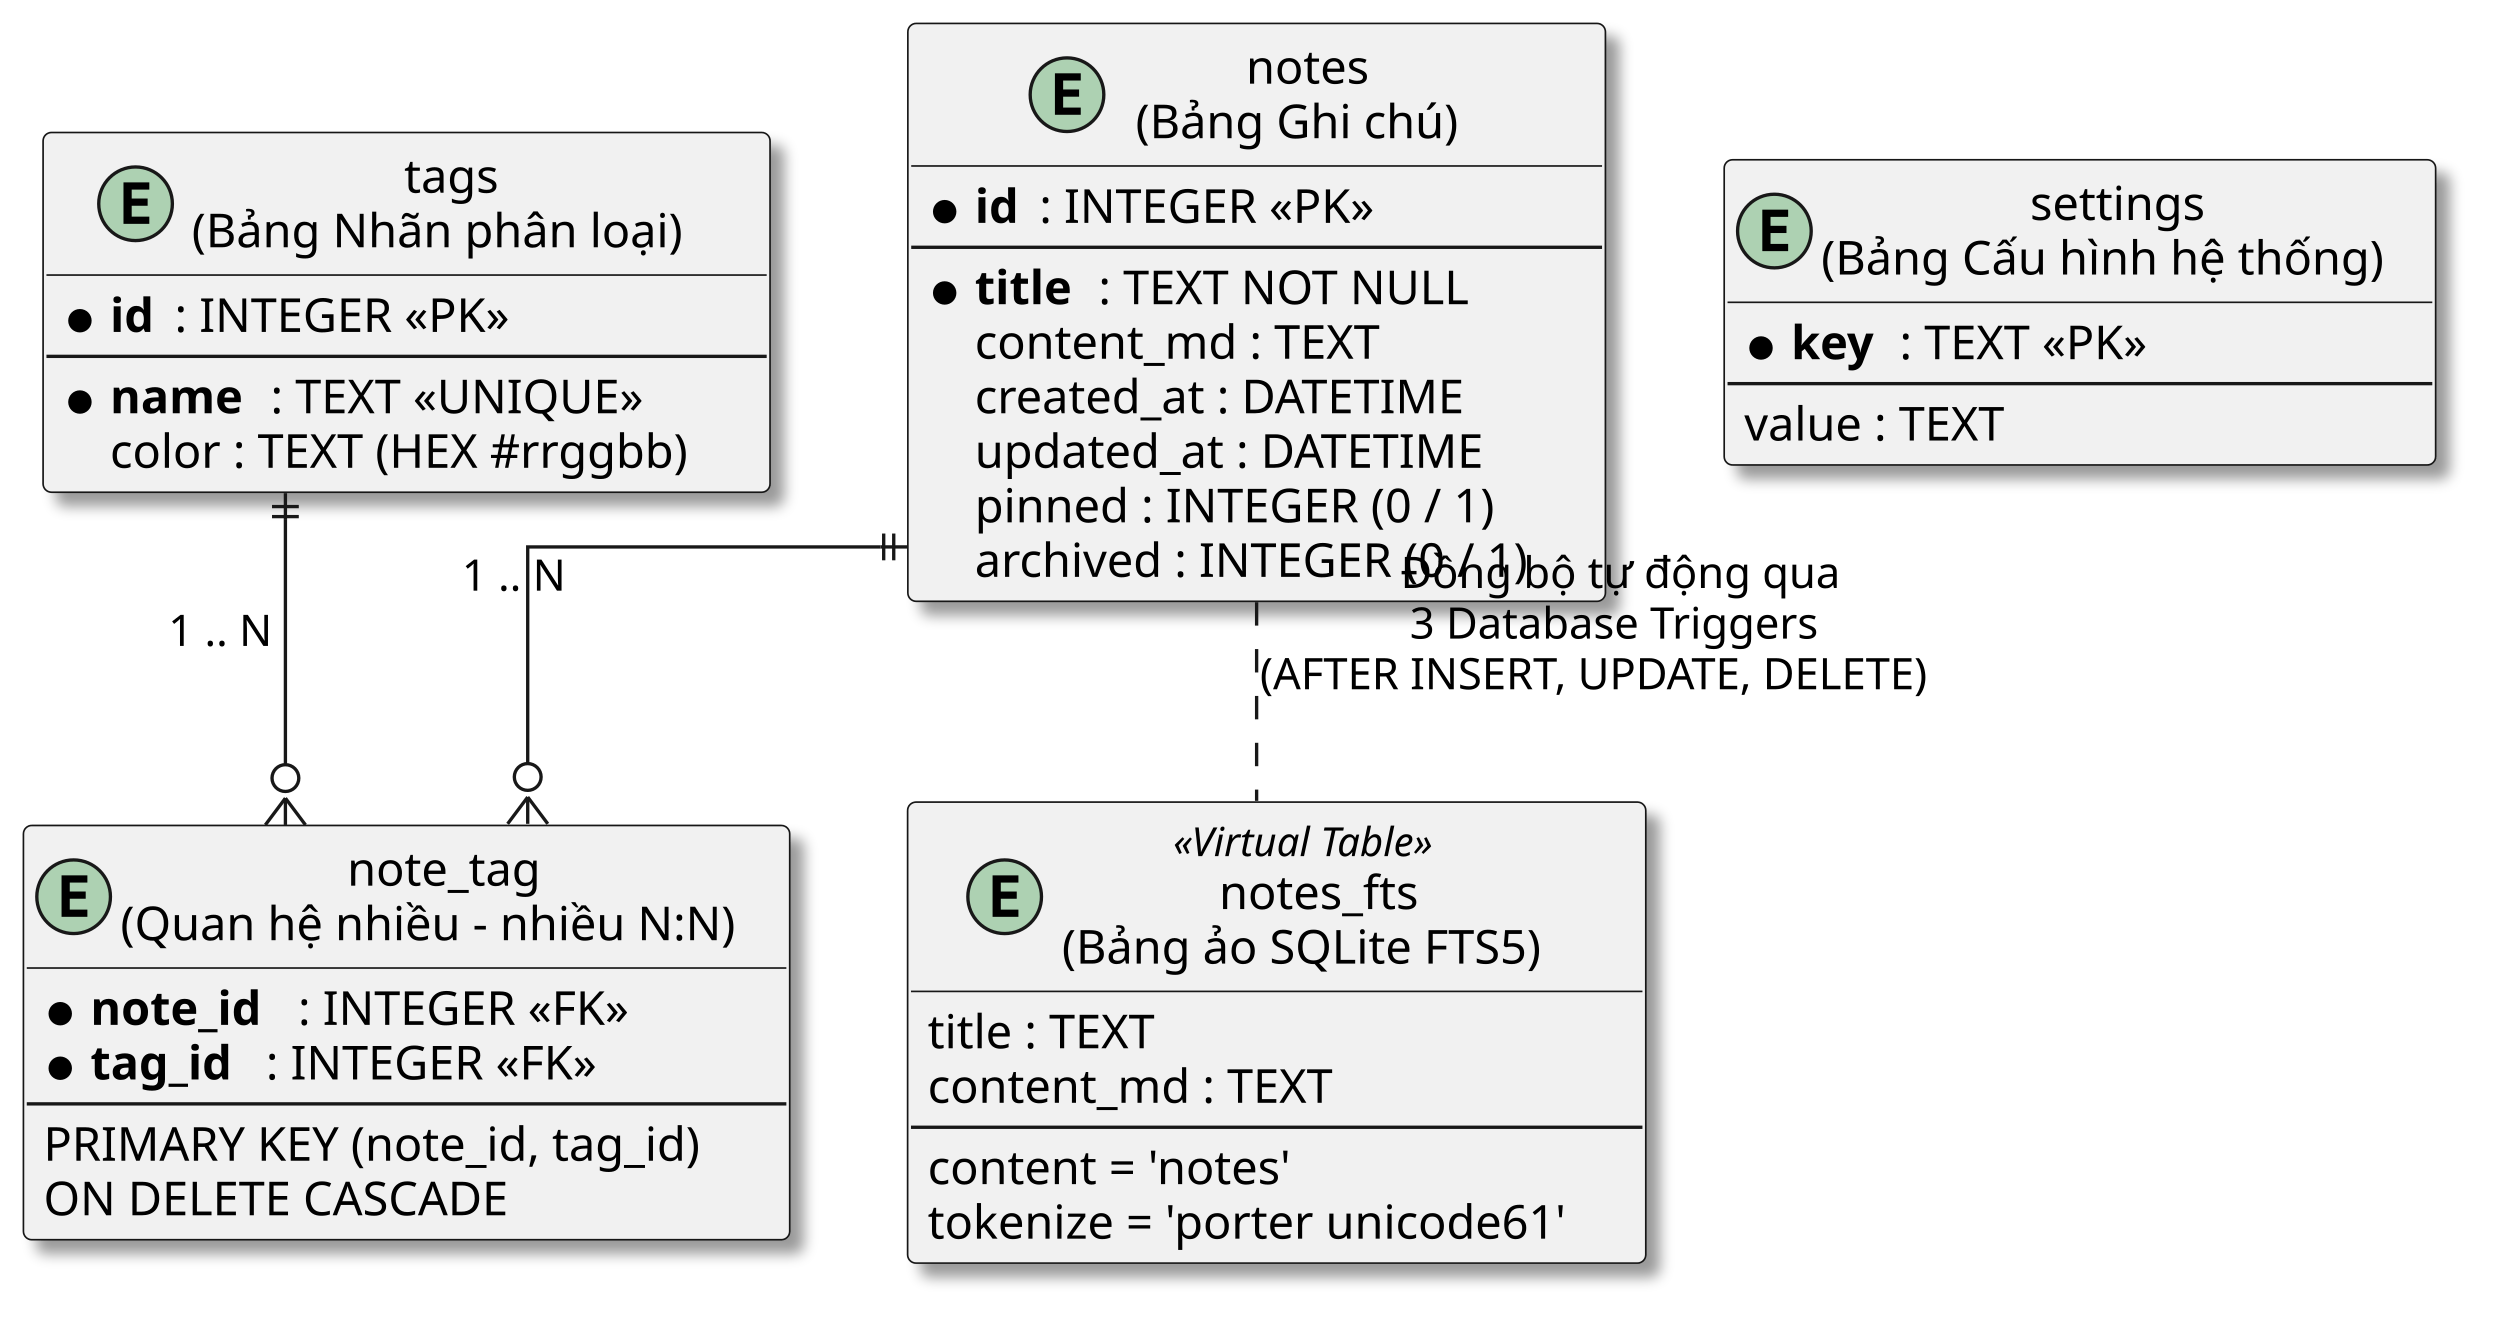
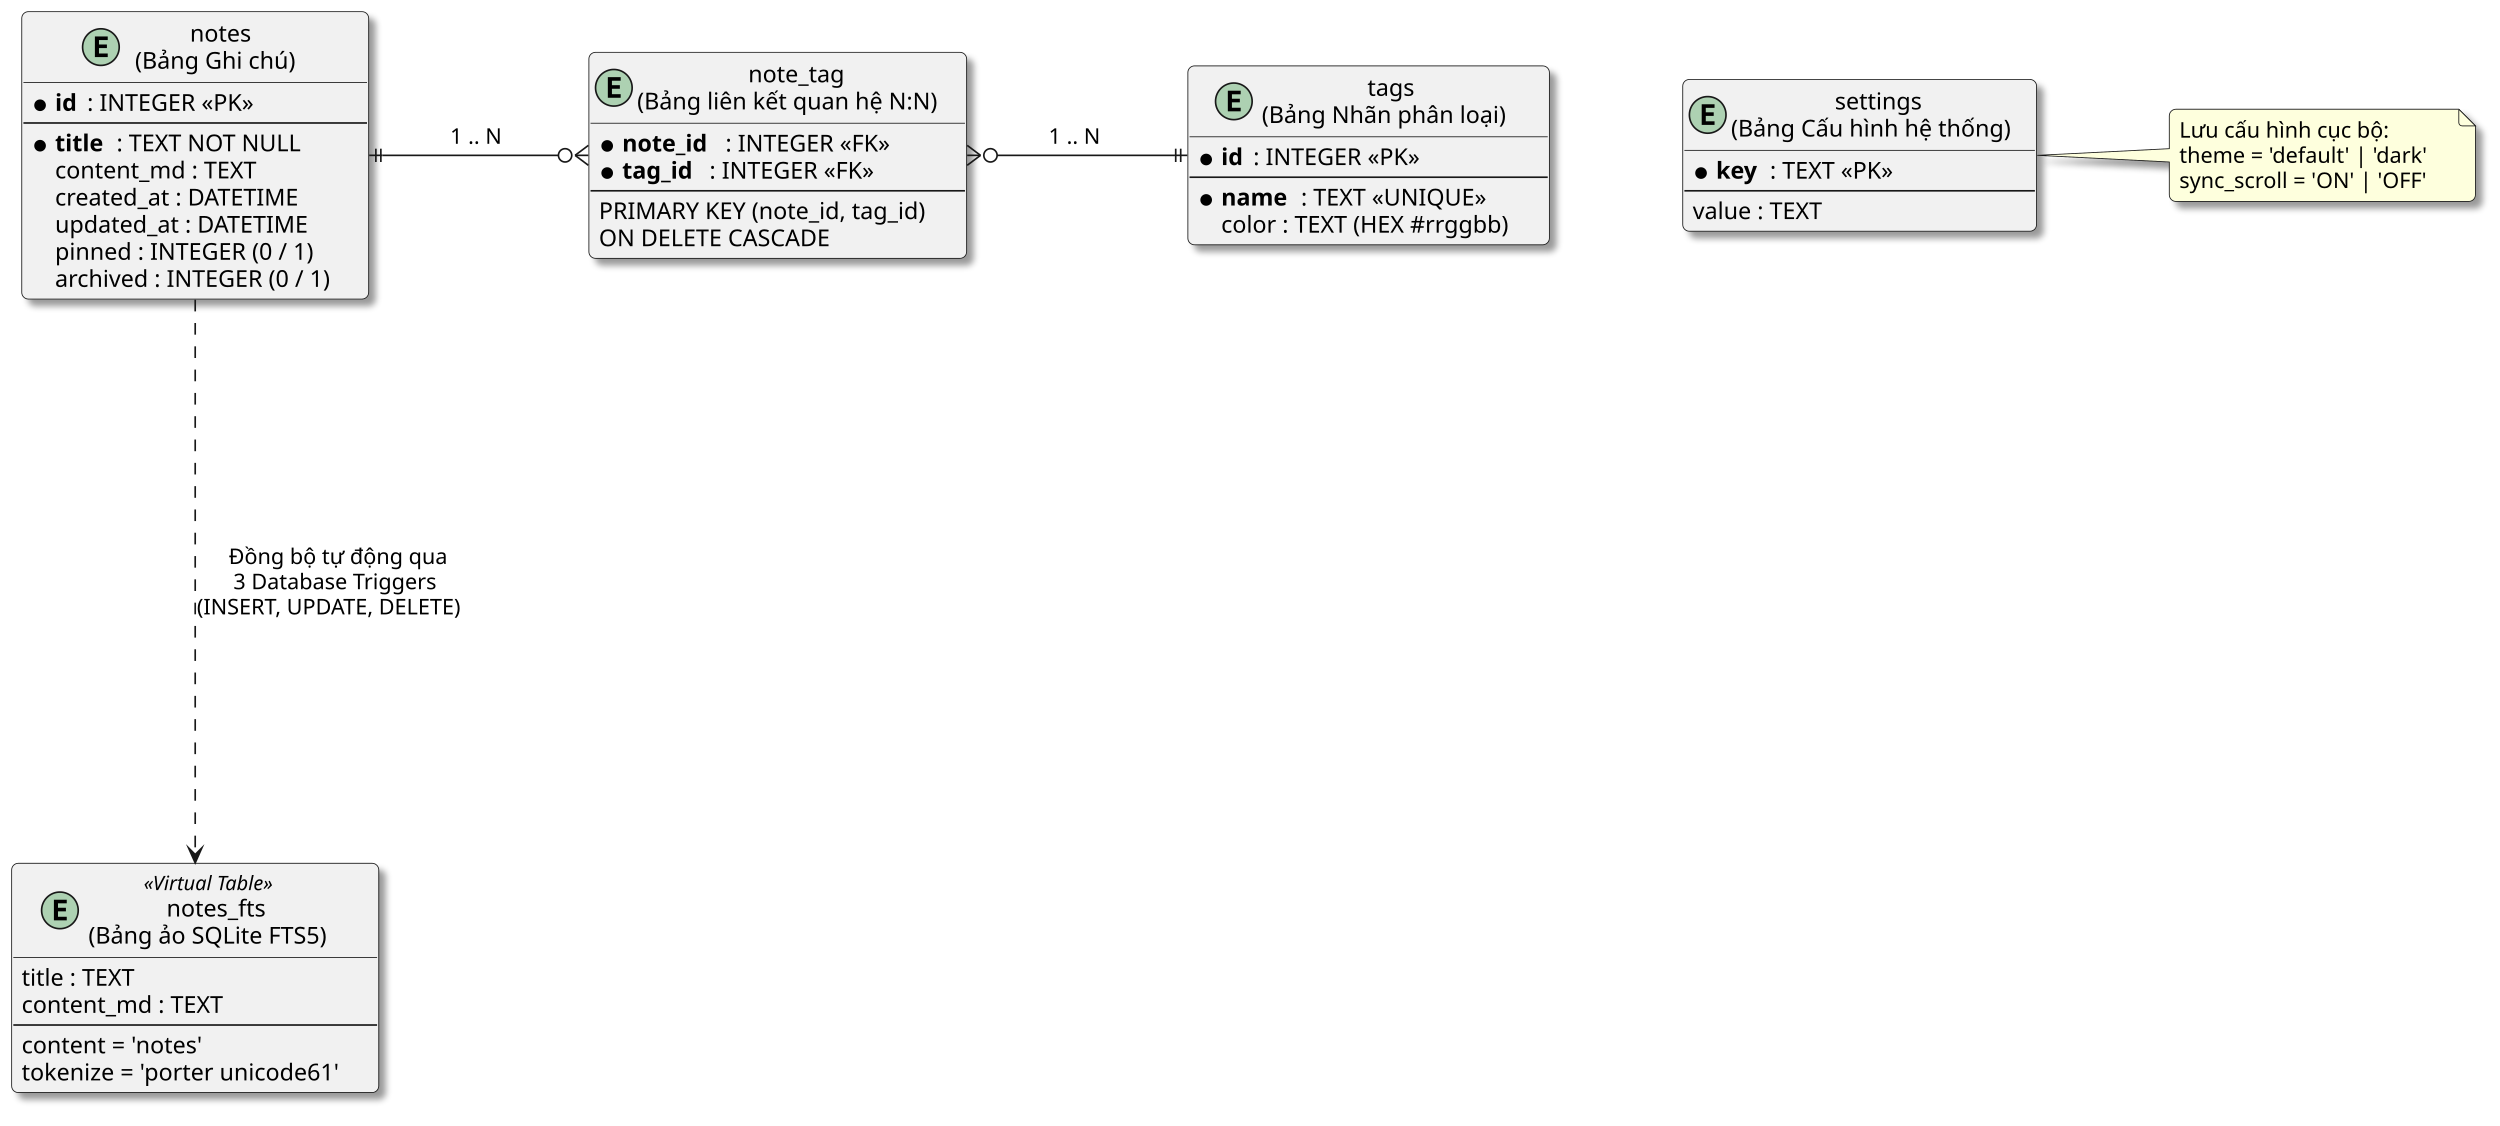
- <svg xmlns="http://www.w3.org/2000/svg" version="1.1" data-diagram-type="CLASS" style="width:747px;height:397px;background:#FFFFFF;" width="747px" height="397px" viewBox="0 0 747 397" zoomAndPan="magnify" preserveAspectRatio="none" contentStyleType="text/css">
+ <svg xmlns="http://www.w3.org/2000/svg" version="1.1" data-diagram-type="CLASS" style="width:1502px;height:676px;background:#FFFFFF;" width="1502px" height="676px" viewBox="0 0 1502 676" zoomAndPan="magnify" preserveAspectRatio="none" contentStyleType="text/css">
  <defs>
-     <filter id="fsvtju437tcbv" x="-1" y="-1" width="300%" height="300%">
+     <filter id="fhnc88morqi9u" x="-1" y="-1" width="300%" height="300%">
      <feGaussianBlur result="blurOut" stdDeviation="2" />
      <feColorMatrix type="matrix" in="blurOut" result="blurOut2" values="0 0 0 0 0 0 0 0 0 0 0 0 0 0 0 0 0 0 .4 0" />
      <feOffset result="blurOut3" in="blurOut2" dx="4" dy="4" />
      <feBlend in="SourceGraphic" in2="blurOut3" mode="normal" />
    </filter>
  </defs>
  <g font-family="sans-serif" lengthAdjust="spacing">
-     <g class="entity" data-qualified-name="notes" id="ent0001" data-source-line="6">
-       <rect x="271.27" y="7" width="208.424" height="172.672" fill="#F1F1F1" style="stroke:#181818;stroke-width:0.5;" filter="url(#fsvtju437tcbv)" rx="2.5" ry="2.5" />
-       <ellipse cx="318.821" cy="28.297" rx="11" ry="11" fill="#ADD1B2" style="stroke:#181818;stroke-width:1;" />
-       <path d="M322.93,34.297 L315.211,34.297 L315.211,21.906 L322.93,21.906 L322.93,24.063 L317.665,24.063 L317.665,26.734 L322.43,26.734 L322.43,28.891 L317.665,28.891 L317.665,32.141 L322.93,32.141 L322.93,34.297 Z " fill="#000" />
-       <text x="372.314" y="24.995" fill="#000" font-size="14" textLength="38.835" font-family="'Segoe UI'">notes</text>
-       <text x="339.321" y="41.292" fill="#000" font-size="14" textLength="104.822" font-family="'Segoe UI'">(Bảng Ghi chú)</text>
-       <line x1="272.27" y1="49.594" x2="478.694" y2="49.594" style="stroke:#181818;stroke-width:0.5;" />
+     <g class="entity" data-qualified-name="notes" id="ent0001" data-source-line="14">
+       <rect x="13.07" y="7" width="208.424" height="172.672" fill="#F1F1F1" style="stroke:#181818;stroke-width:0.5;" filter="url(#fhnc88morqi9u)" rx="4" ry="4" />
+       <ellipse cx="60.621" cy="28.297" rx="11" ry="11" fill="#ADD1B2" style="stroke:#181818;stroke-width:1;" />
+       <path d="M64.73,34.297 L57.011,34.297 L57.011,21.906 L64.73,21.906 L64.73,24.063 L59.465,24.063 L59.465,26.734 L64.23,26.734 L64.23,28.891 L59.465,28.891 L59.465,32.141 L64.73,32.141 L64.73,34.297 Z " fill="#000" />
+       <text x="114.114" y="24.995" fill="#000" font-size="14" textLength="38.835" font-family="'Segoe UI'">notes</text>
+       <text x="81.121" y="41.292" fill="#000" font-size="14" textLength="104.822" font-family="'Segoe UI'">(Bảng Ghi chú)</text>
+       <line x1="14.07" y1="49.594" x2="220.494" y2="49.594" style="stroke:#181818;stroke-width:0.5;" />
      <g data-visibility-modifier="IE_MANDATORY">
-         <ellipse cx="282.27" cy="63.242" rx="3" ry="3" fill="#000" style="stroke:#000;stroke-width:1;" />
+         <ellipse cx="24.07" cy="63.242" rx="3" ry="3" fill="#000" style="stroke:#000;stroke-width:1;" />
      </g>
-       <text x="291.27" y="66.589" fill="#000" font-size="14" textLength="14.82" font-weight="700" font-family="'Segoe UI'">id</text>
-       <text x="310.541" y="66.589" fill="#000" font-size="14" textLength="109.792" font-family="'Segoe UI'">: INTEGER «PK»</text>
-       <line x1="272.27" y1="73.891" x2="478.694" y2="73.891" style="stroke:#181818;stroke-width:1;" />
+       <text x="33.07" y="66.589" fill="#000" font-size="14" textLength="14.82" font-weight="700" font-family="'Segoe UI'">id</text>
+       <text x="52.341" y="66.589" fill="#000" font-size="14" textLength="109.792" font-family="'Segoe UI'">: INTEGER «PK»</text>
+       <line x1="14.07" y1="73.891" x2="220.494" y2="73.891" style="stroke:#181818;stroke-width:1;" />
      <g data-visibility-modifier="IE_MANDATORY">
-         <ellipse cx="282.27" cy="87.539" rx="3" ry="3" fill="#000" style="stroke:#000;stroke-width:1;" />
+         <ellipse cx="24.07" cy="87.539" rx="3" ry="3" fill="#000" style="stroke:#000;stroke-width:1;" />
      </g>
-       <text x="291.27" y="90.886" fill="#000" font-size="14" textLength="32.478" font-weight="700" font-family="'Segoe UI'">title</text>
-       <text x="328.198" y="90.886" fill="#000" font-size="14" textLength="119.971" font-family="'Segoe UI'">: TEXT NOT NULL</text>
-       <text x="291.27" y="107.183" fill="#000" font-size="14" textLength="132.282" font-family="'Segoe UI'">content_md : TEXT</text>
-       <text x="291.27" y="123.479" fill="#000" font-size="14" textLength="159.681" font-family="'Segoe UI'">created_at : DATETIME</text>
-       <text x="291.27" y="139.776" fill="#000" font-size="14" textLength="164.261" font-family="'Segoe UI'">updated_at : DATETIME</text>
-       <text x="291.27" y="156.073" fill="#000" font-size="14" textLength="169.866" font-family="'Segoe UI'">pinned : INTEGER (0 / 1)</text>
-       <text x="291.27" y="172.37" fill="#000" font-size="14" textLength="182.424" font-family="'Segoe UI'">archived : INTEGER (0 / 1)</text>
+       <text x="33.07" y="90.886" fill="#000" font-size="14" textLength="32.478" font-weight="700" font-family="'Segoe UI'">title</text>
+       <text x="69.998" y="90.886" fill="#000" font-size="14" textLength="119.971" font-family="'Segoe UI'">: TEXT NOT NULL</text>
+       <text x="33.07" y="107.183" fill="#000" font-size="14" textLength="132.282" font-family="'Segoe UI'">content_md : TEXT</text>
+       <text x="33.07" y="123.479" fill="#000" font-size="14" textLength="159.681" font-family="'Segoe UI'">created_at : DATETIME</text>
+       <text x="33.07" y="139.776" fill="#000" font-size="14" textLength="164.261" font-family="'Segoe UI'">updated_at : DATETIME</text>
+       <text x="33.07" y="156.073" fill="#000" font-size="14" textLength="169.866" font-family="'Segoe UI'">pinned : INTEGER (0 / 1)</text>
+       <text x="33.07" y="172.37" fill="#000" font-size="14" textLength="182.424" font-family="'Segoe UI'">archived : INTEGER (0 / 1)</text>
    </g>
-     <g class="entity" data-qualified-name="tags" id="ent0002" data-source-line="17">
-       <rect x="12.88" y="39.59" width="217.208" height="107.484" fill="#F1F1F1" style="stroke:#181818;stroke-width:0.5;" filter="url(#fsvtju437tcbv)" rx="2.5" ry="2.5" />
-       <ellipse cx="40.505" cy="60.887" rx="11" ry="11" fill="#ADD1B2" style="stroke:#181818;stroke-width:1;" />
-       <path d="M44.615,66.887 L36.896,66.887 L36.896,54.496 L44.615,54.496 L44.615,56.653 L39.349,56.653 L39.349,59.324 L44.115,59.324 L44.115,61.481 L39.349,61.481 L39.349,64.731 L44.615,64.731 L44.615,66.887 Z " fill="#000" />
-       <text x="120.762" y="57.585" fill="#000" font-size="14" textLength="30.249" font-family="'Segoe UI'">tags</text>
-       <text x="57.311" y="73.882" fill="#000" font-size="14" textLength="157.151" font-family="'Segoe UI'">(Bảng Nhãn phân loại)</text>
-       <line x1="13.88" y1="82.184" x2="229.088" y2="82.184" style="stroke:#181818;stroke-width:0.5;" />
+     <g class="entity" data-qualified-name="tags" id="ent0002" data-source-line="25">
+       <rect x="713.67" y="39.59" width="217.208" height="107.484" fill="#F1F1F1" style="stroke:#181818;stroke-width:0.5;" filter="url(#fhnc88morqi9u)" rx="4" ry="4" />
+       <ellipse cx="741.295" cy="60.887" rx="11" ry="11" fill="#ADD1B2" style="stroke:#181818;stroke-width:1;" />
+       <path d="M745.405,66.887 L737.686,66.887 L737.686,54.496 L745.405,54.496 L745.405,56.652 L740.139,56.652 L740.139,59.324 L744.905,59.324 L744.905,61.481 L740.139,61.481 L740.139,64.731 L745.405,64.731 L745.405,66.887 Z " fill="#000" />
+       <text x="821.552" y="57.585" fill="#000" font-size="14" textLength="30.249" font-family="'Segoe UI'">tags</text>
+       <text x="758.101" y="73.882" fill="#000" font-size="14" textLength="157.151" font-family="'Segoe UI'">(Bảng Nhãn phân loại)</text>
+       <line x1="714.67" y1="82.184" x2="929.878" y2="82.184" style="stroke:#181818;stroke-width:0.5;" />
      <g data-visibility-modifier="IE_MANDATORY">
-         <ellipse cx="23.88" cy="95.832" rx="3" ry="3" fill="#000" style="stroke:#000;stroke-width:1;" />
+         <ellipse cx="724.67" cy="95.832" rx="3" ry="3" fill="#000" style="stroke:#000;stroke-width:1;" />
      </g>
-       <text x="32.88" y="99.179" fill="#000" font-size="14" textLength="14.82" font-weight="700" font-family="'Segoe UI'">id</text>
-       <text x="52.151" y="99.179" fill="#000" font-size="14" textLength="109.792" font-family="'Segoe UI'">: INTEGER «PK»</text>
-       <line x1="13.88" y1="106.481" x2="229.088" y2="106.481" style="stroke:#181818;stroke-width:1;" />
+       <text x="733.67" y="99.179" fill="#000" font-size="14" textLength="14.82" font-weight="700" font-family="'Segoe UI'">id</text>
+       <text x="752.941" y="99.179" fill="#000" font-size="14" textLength="109.792" font-family="'Segoe UI'">: INTEGER «PK»</text>
+       <line x1="714.67" y1="106.481" x2="929.878" y2="106.481" style="stroke:#181818;stroke-width:1;" />
      <g data-visibility-modifier="IE_MANDATORY">
-         <ellipse cx="23.88" cy="120.129" rx="3" ry="3" fill="#000" style="stroke:#000;stroke-width:1;" />
+         <ellipse cx="724.67" cy="120.129" rx="3" ry="3" fill="#000" style="stroke:#000;stroke-width:1;" />
      </g>
-       <text x="32.88" y="123.476" fill="#000" font-size="14" textLength="43.497" font-weight="700" font-family="'Segoe UI'">name</text>
-       <text x="80.827" y="123.476" fill="#000" font-size="14" textLength="121.249" font-family="'Segoe UI'">: TEXT «UNIQUE»</text>
-       <text x="32.88" y="139.773" fill="#000" font-size="14" textLength="191.208" font-family="'Segoe UI'">color : TEXT (HEX #rrggbb)</text>
+       <text x="733.67" y="123.476" fill="#000" font-size="14" textLength="43.497" font-weight="700" font-family="'Segoe UI'">name</text>
+       <text x="781.617" y="123.476" fill="#000" font-size="14" textLength="121.249" font-family="'Segoe UI'">: TEXT «UNIQUE»</text>
+       <text x="733.67" y="139.773" fill="#000" font-size="14" textLength="191.208" font-family="'Segoe UI'">color : TEXT (HEX #rrggbb)</text>
    </g>
-     <g class="entity" data-qualified-name="note_tag" id="ent0003" data-source-line="24">
-       <rect x="7" y="246.65" width="228.964" height="123.781" fill="#F1F1F1" style="stroke:#181818;stroke-width:0.5;" filter="url(#fsvtju437tcbv)" rx="2.5" ry="2.5" />
-       <ellipse cx="22" cy="267.947" rx="11" ry="11" fill="#ADD1B2" style="stroke:#181818;stroke-width:1;" />
-       <path d="M26.109,273.947 L18.391,273.947 L18.391,261.556 L26.109,261.556 L26.109,263.713 L20.844,263.713 L20.844,266.384 L25.609,266.384 L25.609,268.541 L20.844,268.541 L20.844,271.791 L26.109,271.791 L26.109,273.947 Z " fill="#000" />
-       <text x="103.734" y="264.645" fill="#000" font-size="14" textLength="61.496" font-family="'Segoe UI'">note_tag</text>
-       <text x="36" y="280.942" fill="#000" font-size="14" textLength="196.964" font-family="'Segoe UI'">(Quan hệ nhiều - nhiều N:N)</text>
-       <line x1="8" y1="289.244" x2="234.964" y2="289.244" style="stroke:#181818;stroke-width:0.5;" />
+     <g class="entity" data-qualified-name="note_tag" id="ent0003" data-source-line="32">
+       <rect x="353.8" y="31.44" width="226.954" height="123.781" fill="#F1F1F1" style="stroke:#181818;stroke-width:0.5;" filter="url(#fhnc88morqi9u)" rx="4" ry="4" />
+       <ellipse cx="368.8" cy="52.737" rx="11" ry="11" fill="#ADD1B2" style="stroke:#181818;stroke-width:1;" />
+       <path d="M372.909,58.737 L365.191,58.737 L365.191,46.346 L372.909,46.346 L372.909,48.502 L367.644,48.502 L367.644,51.174 L372.409,51.174 L372.409,53.331 L367.644,53.331 L367.644,56.581 L372.909,56.581 L372.909,58.737 Z " fill="#000" />
+       <text x="449.529" y="49.435" fill="#000" font-size="14" textLength="61.496" font-family="'Segoe UI'">note_tag</text>
+       <text x="382.8" y="65.732" fill="#000" font-size="14" textLength="194.954" font-family="'Segoe UI'">(Bảng liên kết quan hệ N:N)</text>
+       <line x1="354.8" y1="74.034" x2="579.754" y2="74.034" style="stroke:#181818;stroke-width:0.5;" />
      <g data-visibility-modifier="IE_MANDATORY">
-         <ellipse cx="18" cy="302.892" rx="3" ry="3" fill="#000" style="stroke:#000;stroke-width:1;" />
+         <ellipse cx="364.8" cy="87.682" rx="3" ry="3" fill="#000" style="stroke:#000;stroke-width:1;" />
      </g>
-       <text x="27" y="306.239" fill="#000" font-size="14" textLength="57.593" font-weight="700" font-family="'Segoe UI'">note_id</text>
-       <text x="89.043" y="306.239" fill="#000" font-size="14" textLength="109.402" font-family="'Segoe UI'">: INTEGER «FK»</text>
+       <text x="373.8" y="91.029" fill="#000" font-size="14" textLength="57.593" font-weight="700" font-family="'Segoe UI'">note_id</text>
+       <text x="435.843" y="91.029" fill="#000" font-size="14" textLength="109.402" font-family="'Segoe UI'">: INTEGER «FK»</text>
      <g data-visibility-modifier="IE_MANDATORY">
-         <ellipse cx="18" cy="319.189" rx="3" ry="3" fill="#000" style="stroke:#000;stroke-width:1;" />
+         <ellipse cx="364.8" cy="103.979" rx="3" ry="3" fill="#000" style="stroke:#000;stroke-width:1;" />
      </g>
-       <text x="27" y="322.536" fill="#000" font-size="14" textLength="47.981" font-weight="700" font-family="'Segoe UI'">tag_id</text>
-       <text x="79.432" y="322.536" fill="#000" font-size="14" textLength="109.402" font-family="'Segoe UI'">: INTEGER «FK»</text>
-       <line x1="8" y1="329.838" x2="234.964" y2="329.838" style="stroke:#181818;stroke-width:1;" />
-       <text x="13" y="346.833" fill="#000" font-size="14" textLength="211.586" font-family="'Segoe UI'">PRIMARY KEY (note_id, tag_id)</text>
-       <text x="13" y="363.129" fill="#000" font-size="14" textLength="151.279" font-family="'Segoe UI'">ON DELETE CASCADE</text>
+       <text x="373.8" y="107.326" fill="#000" font-size="14" textLength="47.981" font-weight="700" font-family="'Segoe UI'">tag_id</text>
+       <text x="426.232" y="107.326" fill="#000" font-size="14" textLength="109.402" font-family="'Segoe UI'">: INTEGER «FK»</text>
+       <line x1="354.8" y1="114.627" x2="579.754" y2="114.627" style="stroke:#181818;stroke-width:1;" />
+       <text x="359.8" y="131.623" fill="#000" font-size="14" textLength="211.586" font-family="'Segoe UI'">PRIMARY KEY (note_id, tag_id)</text>
+       <text x="359.8" y="147.919" fill="#000" font-size="14" textLength="151.279" font-family="'Segoe UI'">ON DELETE CASCADE</text>
    </g>
-     <g class="entity" data-qualified-name="settings" id="ent0004" data-source-line="32">
-       <rect x="515.19" y="47.74" width="212.578" height="91.188" fill="#F1F1F1" style="stroke:#181818;stroke-width:0.5;" filter="url(#fsvtju437tcbv)" rx="2.5" ry="2.5" />
-       <ellipse cx="530.19" cy="69.037" rx="11" ry="11" fill="#ADD1B2" style="stroke:#181818;stroke-width:1;" />
-       <path d="M534.299,75.037 L526.581,75.037 L526.581,62.646 L534.299,62.646 L534.299,64.803 L529.034,64.803 L529.034,67.474 L533.799,67.474 L533.799,69.631 L529.034,69.631 L529.034,72.881 L534.299,72.881 L534.299,75.037 Z " fill="#000" />
-       <text x="606.565" y="65.735" fill="#000" font-size="14" textLength="55.829" font-family="'Segoe UI'">settings</text>
-       <text x="544.19" y="82.032" fill="#000" font-size="14" textLength="180.578" font-family="'Segoe UI'">(Bảng Cấu hình hệ thống)</text>
-       <line x1="516.19" y1="90.334" x2="726.768" y2="90.334" style="stroke:#181818;stroke-width:0.5;" />
+     <g class="entity" data-qualified-name="settings" id="ent0004" data-source-line="40">
+       <rect x="1010.99" y="47.74" width="212.578" height="91.188" fill="#F1F1F1" style="stroke:#181818;stroke-width:0.5;" filter="url(#fhnc88morqi9u)" rx="4" ry="4" />
+       <ellipse cx="1025.99" cy="69.037" rx="11" ry="11" fill="#ADD1B2" style="stroke:#181818;stroke-width:1;" />
+       <path d="M1030.099,75.037 L1022.381,75.037 L1022.381,62.646 L1030.099,62.646 L1030.099,64.803 L1024.834,64.803 L1024.834,67.474 L1029.599,67.474 L1029.599,69.631 L1024.834,69.631 L1024.834,72.881 L1030.099,72.881 L1030.099,75.037 Z " fill="#000" />
+       <text x="1102.365" y="65.735" fill="#000" font-size="14" textLength="55.829" font-family="'Segoe UI'">settings</text>
+       <text x="1039.99" y="82.032" fill="#000" font-size="14" textLength="180.578" font-family="'Segoe UI'">(Bảng Cấu hình hệ thống)</text>
+       <line x1="1011.99" y1="90.334" x2="1222.568" y2="90.334" style="stroke:#181818;stroke-width:0.5;" />
      <g data-visibility-modifier="IE_MANDATORY">
-         <ellipse cx="526.19" cy="103.982" rx="3" ry="3" fill="#000" style="stroke:#000;stroke-width:1;" />
+         <ellipse cx="1021.99" cy="103.982" rx="3" ry="3" fill="#000" style="stroke:#000;stroke-width:1;" />
      </g>
-       <text x="535.19" y="107.329" fill="#000" font-size="14" textLength="27.932" font-weight="700" font-family="'Segoe UI'">key</text>
-       <text x="567.572" y="107.329" fill="#000" font-size="14" textLength="83.911" font-family="'Segoe UI'">: TEXT «PK»</text>
-       <line x1="516.19" y1="114.631" x2="726.768" y2="114.631" style="stroke:#181818;stroke-width:1;" />
-       <text x="521.19" y="131.626" fill="#000" font-size="14" textLength="87.397" font-family="'Segoe UI'">value : TEXT</text>
+       <text x="1030.99" y="107.329" fill="#000" font-size="14" textLength="27.932" font-weight="700" font-family="'Segoe UI'">key</text>
+       <text x="1063.372" y="107.329" fill="#000" font-size="14" textLength="83.911" font-family="'Segoe UI'">: TEXT «PK»</text>
+       <line x1="1011.99" y1="114.631" x2="1222.568" y2="114.631" style="stroke:#181818;stroke-width:1;" />
+       <text x="1016.99" y="131.626" fill="#000" font-size="14" textLength="87.397" font-family="'Segoe UI'">value : TEXT</text>
    </g>
-     <g class="entity" data-qualified-name="notes_fts" id="ent0005" data-source-line="38">
-       <rect x="271.2" y="239.67" width="220.558" height="137.75" fill="#F1F1F1" style="stroke:#181818;stroke-width:0.5;" filter="url(#fsvtju437tcbv)" rx="2.5" ry="2.5" />
-       <ellipse cx="300.194" cy="267.951" rx="11" ry="11" fill="#ADD1B2" style="stroke:#181818;stroke-width:1;" />
-       <path d="M304.304,273.951 L296.585,273.951 L296.585,261.561 L304.304,261.561 L304.304,263.717 L299.038,263.717 L299.038,266.389 L303.804,266.389 L303.804,268.545 L299.038,268.545 L299.038,271.795 L304.304,271.795 L304.304,273.951 Z " fill="#000" />
-       <text x="350.539" y="255.809" fill="#000" font-size="12" textLength="90.99" font-style="italic" font-family="Segoe UI">«Virtual Table»</text>
-       <text x="364.26" y="271.634" fill="#000" font-size="14" textLength="63.547" font-family="'Segoe UI'">notes_fts</text>
-       <text x="317.304" y="287.931" fill="#000" font-size="14" textLength="157.459" font-family="'Segoe UI'">(Bảng ảo SQLite FTS5)</text>
-       <line x1="272.2" y1="296.233" x2="490.758" y2="296.233" style="stroke:#181818;stroke-width:0.5;" />
-       <text x="277.2" y="313.228" fill="#000" font-size="14" textLength="76.528" font-family="'Segoe UI'">title : TEXT</text>
-       <text x="277.2" y="329.524" fill="#000" font-size="14" textLength="132.282" font-family="'Segoe UI'">content_md : TEXT</text>
-       <line x1="272.2" y1="336.826" x2="490.758" y2="336.826" style="stroke:#181818;stroke-width:1;" />
-       <text x="277.2" y="353.821" fill="#000" font-size="14" textLength="120.764" font-family="'Segoe UI'">content = 'notes'</text>
-       <text x="277.2" y="370.118" fill="#000" font-size="14" textLength="208.558" font-family="'Segoe UI'">tokenize = 'porter unicode61'</text>
+     <g class="entity" data-qualified-name="notes_fts" id="ent0005" data-source-line="46">
+       <rect x="7" y="518.67" width="220.558" height="137.75" fill="#F1F1F1" style="stroke:#181818;stroke-width:0.5;" filter="url(#fhnc88morqi9u)" rx="4" ry="4" />
+       <ellipse cx="35.994" cy="546.951" rx="11" ry="11" fill="#ADD1B2" style="stroke:#181818;stroke-width:1;" />
+       <path d="M40.104,552.951 L32.385,552.951 L32.385,540.561 L40.104,540.561 L40.104,542.717 L34.838,542.717 L34.838,545.389 L39.604,545.389 L39.604,547.545 L34.838,547.545 L34.838,550.795 L40.104,550.795 L40.104,552.951 Z " fill="#000" />
+       <text x="86.339" y="534.809" fill="#000" font-size="12" textLength="90.99" font-style="italic" font-family="Segoe UI">«Virtual Table»</text>
+       <text x="100.06" y="550.634" fill="#000" font-size="14" textLength="63.547" font-family="'Segoe UI'">notes_fts</text>
+       <text x="53.104" y="566.931" fill="#000" font-size="14" textLength="157.459" font-family="'Segoe UI'">(Bảng ảo SQLite FTS5)</text>
+       <line x1="8" y1="575.233" x2="226.558" y2="575.233" style="stroke:#181818;stroke-width:0.5;" />
+       <text x="13" y="592.228" fill="#000" font-size="14" textLength="76.528" font-family="'Segoe UI'">title : TEXT</text>
+       <text x="13" y="608.524" fill="#000" font-size="14" textLength="132.282" font-family="'Segoe UI'">content_md : TEXT</text>
+       <line x1="8" y1="615.826" x2="226.558" y2="615.826" style="stroke:#181818;stroke-width:1;" />
+       <text x="13" y="632.821" fill="#000" font-size="14" textLength="120.764" font-family="'Segoe UI'">content = 'notes'</text>
+       <text x="13" y="649.118" fill="#000" font-size="14" textLength="208.558" font-family="'Segoe UI'">tokenize = 'porter unicode61'</text>
    </g>
-     <g class="link" data-entity-1="ent0001" data-entity-2="ent0003" id="lnk6" data-source-line="46" data-link-type="crowfoot">
-       <path d="M263.05,163.42 C207.15,163.42 157.68,163.42 157.68,163.42 C157.68,163.42 157.68,188.82 157.68,228.16" style="stroke:#181818;stroke-width:1;" fill="none" id="notes-note_tag" codeLine="46" />
-       <line x1="267.05" y1="159.42" x2="267.05" y2="167.42" style="stroke:#181818;stroke-width:1;" />
-       <line x1="264.05" y1="159.42" x2="264.05" y2="167.42" style="stroke:#181818;stroke-width:1;" />
-       <line x1="263.05" y1="163.42" x2="271.05" y2="163.42" style="stroke:#181818;stroke-width:1;" />
-       <line x1="157.68" y1="238.16" x2="163.68" y2="246.16" style="stroke:#181818;stroke-width:1;" />
-       <line x1="157.68" y1="238.16" x2="151.68" y2="246.16" style="stroke:#181818;stroke-width:1;" />
-       <line x1="157.68" y1="238.16" x2="157.68" y2="246.16" style="stroke:#181818;stroke-width:1;" />
-       <ellipse cx="157.68" cy="232.16" rx="4" ry="4" fill="none" style="stroke:#181818;stroke-width:1;" />
-       <text x="138" y="176.487" fill="#000" font-size="13" textLength="34.525" font-family="'Segoe UI'">1 .. N</text>
+     <g class="entity" data-qualified-name="GMN10" id="ent0011" data-source-line="60">
+       <path d="M1303.32,69.63 L1303.32,89.33 L1223.97,93.33 L1303.32,97.33 L1303.32,117.028 A4,4 0 0 0 1307.32,121.028 L1483.245,121.028 A4,4 0 0 0 1487.245,117.028 L1487.245,75.63 L1477.245,65.63 L1307.32,65.63 A4,4 0 0 0 1303.32,69.63" style="stroke:#181818;stroke-width:0.5;" fill="#FEFFDD" filter="url(#fhnc88morqi9u)" />
+       <path d="M1477.245,65.63 L1477.245,73.63 A2,2 0 0 0 1479.245,75.63 L1487.245,75.63 L1477.245,65.63" style="stroke:#181818;stroke-width:0.5;" fill="#FEFFDD" />
+       <text x="1309.32" y="82.697" fill="#000" font-size="13" textLength="135.053" font-family="'Segoe UI'">Lưu cấu hình cục bộ:</text>
+       <text x="1309.32" y="97.83" fill="#000" font-size="13" textLength="162.925" font-family="'Segoe UI'">theme = 'default' | 'dark'</text>
+       <text x="1309.32" y="112.963" fill="#000" font-size="13" textLength="162.037" font-family="'Segoe UI'">sync_scroll = 'ON' | 'OFF'</text>
    </g>
-     <g class="link" data-entity-1="ent0002" data-entity-2="ent0003" id="lnk7" data-source-line="47" data-link-type="crowfoot">
-       <path d="M85.28,155.36 C85.28,185.49 85.28,197.15 85.28,228.49" style="stroke:#181818;stroke-width:1;" fill="none" id="tags-note_tag" codeLine="47" />
-       <line x1="81.28" y1="151.36" x2="89.28" y2="151.36" style="stroke:#181818;stroke-width:1;" />
-       <line x1="81.28" y1="154.36" x2="89.28" y2="154.36" style="stroke:#181818;stroke-width:1;" />
-       <line x1="85.28" y1="155.36" x2="85.28" y2="147.36" style="stroke:#181818;stroke-width:1;" />
-       <line x1="85.28" y1="238.49" x2="91.28" y2="246.49" style="stroke:#181818;stroke-width:1;" />
-       <line x1="85.28" y1="238.49" x2="79.28" y2="246.49" style="stroke:#181818;stroke-width:1;" />
-       <line x1="85.28" y1="238.49" x2="85.28" y2="246.49" style="stroke:#181818;stroke-width:1;" />
-       <ellipse cx="85.28" cy="232.49" rx="4" ry="4" fill="none" style="stroke:#181818;stroke-width:1;" />
-       <text x="50.28" y="192.997" fill="#000" font-size="13" textLength="34.525" font-family="'Segoe UI'">1 .. N</text>
+     <g class="link" data-entity-1="ent0001" data-entity-2="ent0003" id="lnk6" data-source-line="54" data-link-type="crowfoot">
+       <path d="M229.82,93.33 C271.31,93.33 293.15,93.33 335.51,93.33" style="stroke:#181818;stroke-width:1;" fill="none" id="notes-note_tag" codeLine="54" />
+       <line x1="225.82" y1="97.33" x2="225.82" y2="89.33" style="stroke:#181818;stroke-width:1;" />
+       <line x1="228.82" y1="97.33" x2="228.82" y2="89.33" style="stroke:#181818;stroke-width:1;" />
+       <line x1="229.82" y1="93.33" x2="221.82" y2="93.33" style="stroke:#181818;stroke-width:1;" />
+       <line x1="345.51" y1="93.33" x2="353.51" y2="87.33" style="stroke:#181818;stroke-width:1;" />
+       <line x1="345.51" y1="93.33" x2="353.51" y2="99.33" style="stroke:#181818;stroke-width:1;" />
+       <line x1="345.51" y1="93.33" x2="353.51" y2="93.33" style="stroke:#181818;stroke-width:1;" />
+       <ellipse cx="339.51" cy="93.33" rx="4" ry="4" fill="none" style="stroke:#181818;stroke-width:1;" />
+       <text x="270.415" y="86.397" fill="#000" font-size="13" textLength="34.525" font-family="'Segoe UI'">1 .. N</text>
    </g>
-     <g class="link" data-entity-1="ent0001" data-entity-2="ent0005" id="lnk8" data-source-line="49" data-link-type="association">
-       <path d="M375.48,179.94 C375.48,199.68 375.48,220.4 375.48,239.3" style="stroke:#181818;stroke-width:1;stroke-dasharray:7,7;" fill="none" id="notes-notes_fts" codeLine="49" />
-       <text x="418.413" y="175.687" fill="#000" font-size="13" textLength="137.744" font-family="'Segoe UI'">Đồng bộ tự động qua</text>
-       <text x="421.244" y="190.82" fill="#000" font-size="13" textLength="132.082" font-family="'Segoe UI'">3 Database Triggers</text>
-       <text x="376.48" y="205.953" fill="#000" font-size="13" textLength="221.609" font-family="'Segoe UI'">(AFTER INSERT, UPDATE, DELETE)</text>
+     <g class="link" data-entity-1="ent0003" data-entity-2="ent0002" id="lnk8" data-source-line="55" data-link-type="crowfoot">
+       <path d="M599.07,93.33 C641.45,93.33 663.43,93.33 705.37,93.33" style="stroke:#181818;stroke-width:1;" fill="none" id="note_tag-tags" codeLine="55" />
+       <line x1="589.07" y1="93.33" x2="581.07" y2="99.33" style="stroke:#181818;stroke-width:1;" />
+       <line x1="589.07" y1="93.33" x2="581.07" y2="87.33" style="stroke:#181818;stroke-width:1;" />
+       <line x1="589.07" y1="93.33" x2="581.07" y2="93.33" style="stroke:#181818;stroke-width:1;" />
+       <ellipse cx="595.07" cy="93.33" rx="4" ry="4" fill="none" style="stroke:#181818;stroke-width:1;" />
+       <line x1="709.37" y1="89.33" x2="709.37" y2="97.33" style="stroke:#181818;stroke-width:1;" />
+       <line x1="706.37" y1="89.33" x2="706.37" y2="97.33" style="stroke:#181818;stroke-width:1;" />
+       <line x1="705.37" y1="93.33" x2="713.37" y2="93.33" style="stroke:#181818;stroke-width:1;" />
+       <text x="629.985" y="86.397" fill="#000" font-size="13" textLength="34.525" font-family="'Segoe UI'">1 .. N</text>
+     </g>
+     <g class="link" data-entity-1="ent0001" data-entity-2="ent0005" id="lnk9" data-source-line="57" data-link-type="dependency">
+       <path d="M117.28,180.07 C117.28,276.2 117.28,425.14 117.28,513.41" style="stroke:#181818;stroke-width:1;stroke-dasharray:7,7;" fill="none" id="notes-to-notes_fts" codeLine="57" />
+       <polygon points="117.28,518.41,121.28,509.41,117.28,513.41,113.28,509.41,117.28,518.41" fill="#181818" style="stroke:#181818;stroke-width:1;stroke-linejoin:miter;stroke-miterlimit:10;" />
+       <text x="204.173" y="323.737" fill="#000" font-size="13" font-family="'Segoe UI'"> </text>
+       <text x="137.367" y="338.87" fill="#000" font-size="13" textLength="137.744" font-family="'Segoe UI'">Đồng bộ tự động qua</text>
+       <text x="140.198" y="354.003" fill="#000" font-size="13" textLength="132.082" font-family="'Segoe UI'">3 Database Triggers</text>
+       <text x="118.28" y="369.135" fill="#000" font-size="13" textLength="175.919" font-family="'Segoe UI'">(INSERT, UPDATE, DELETE)</text>
+       <text x="204.173" y="384.268" fill="#000" font-size="13" font-family="'Segoe UI'"> </text>
    </g>
  </g>
</svg>
